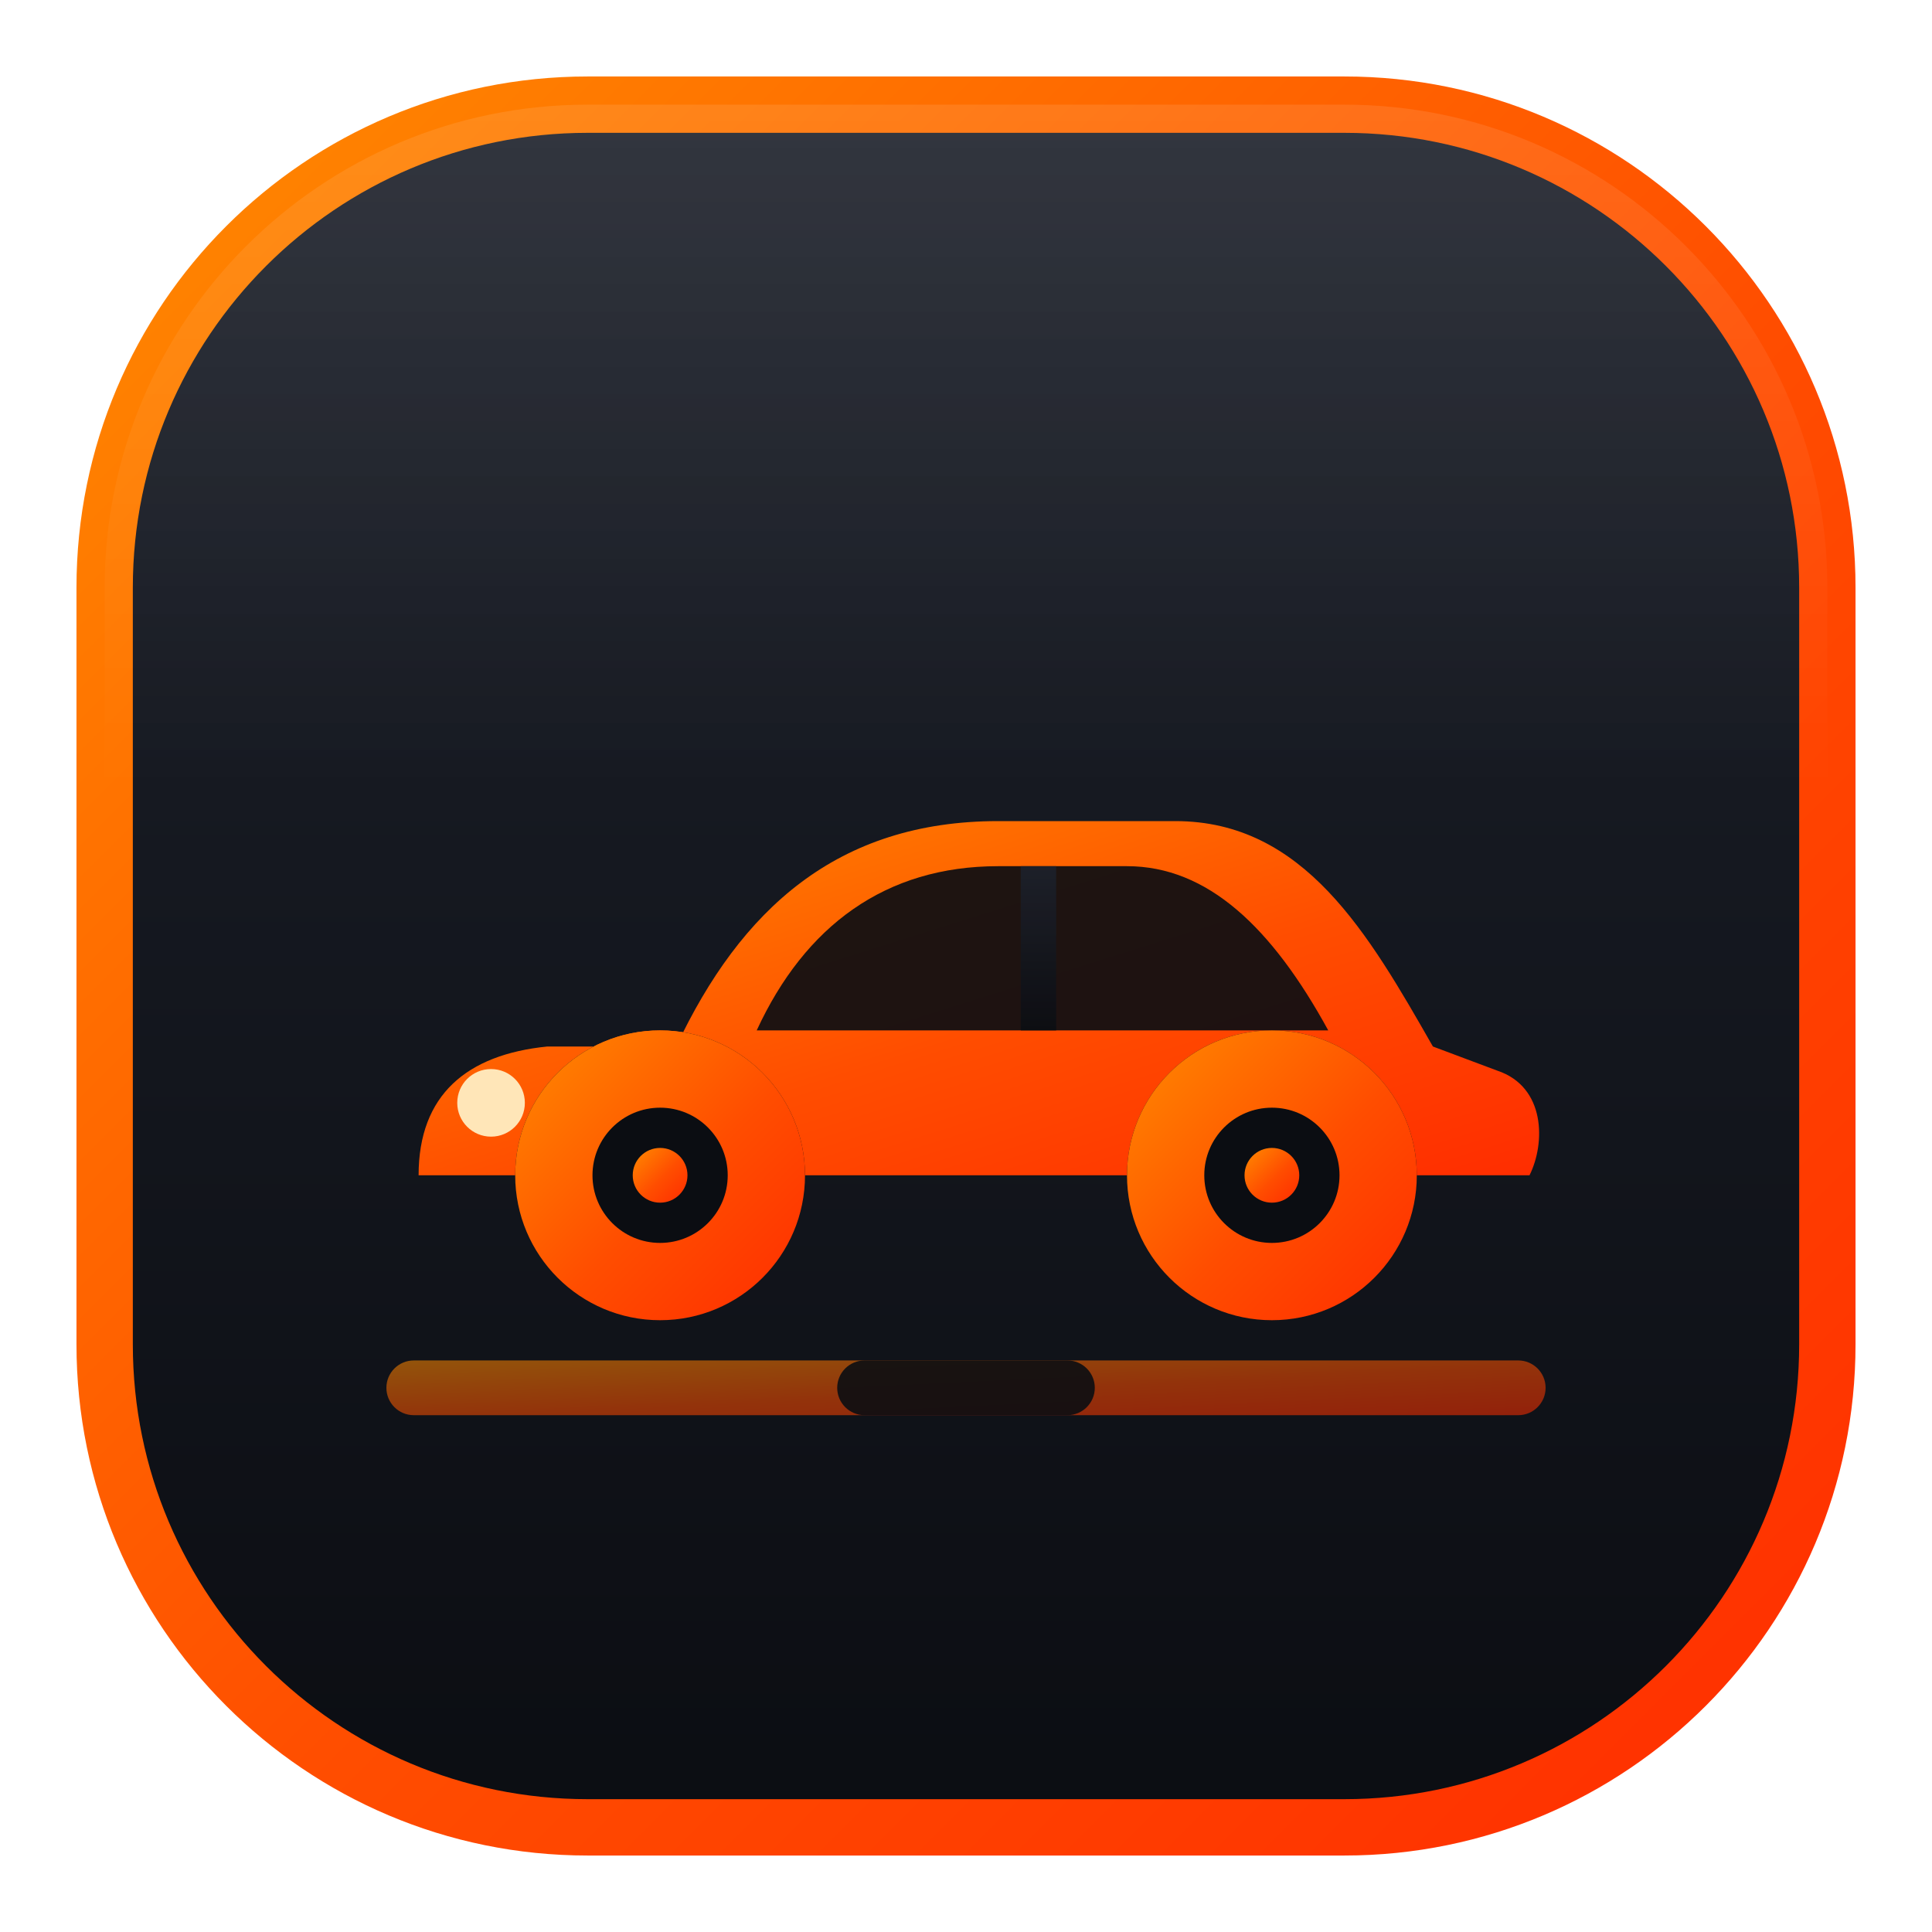
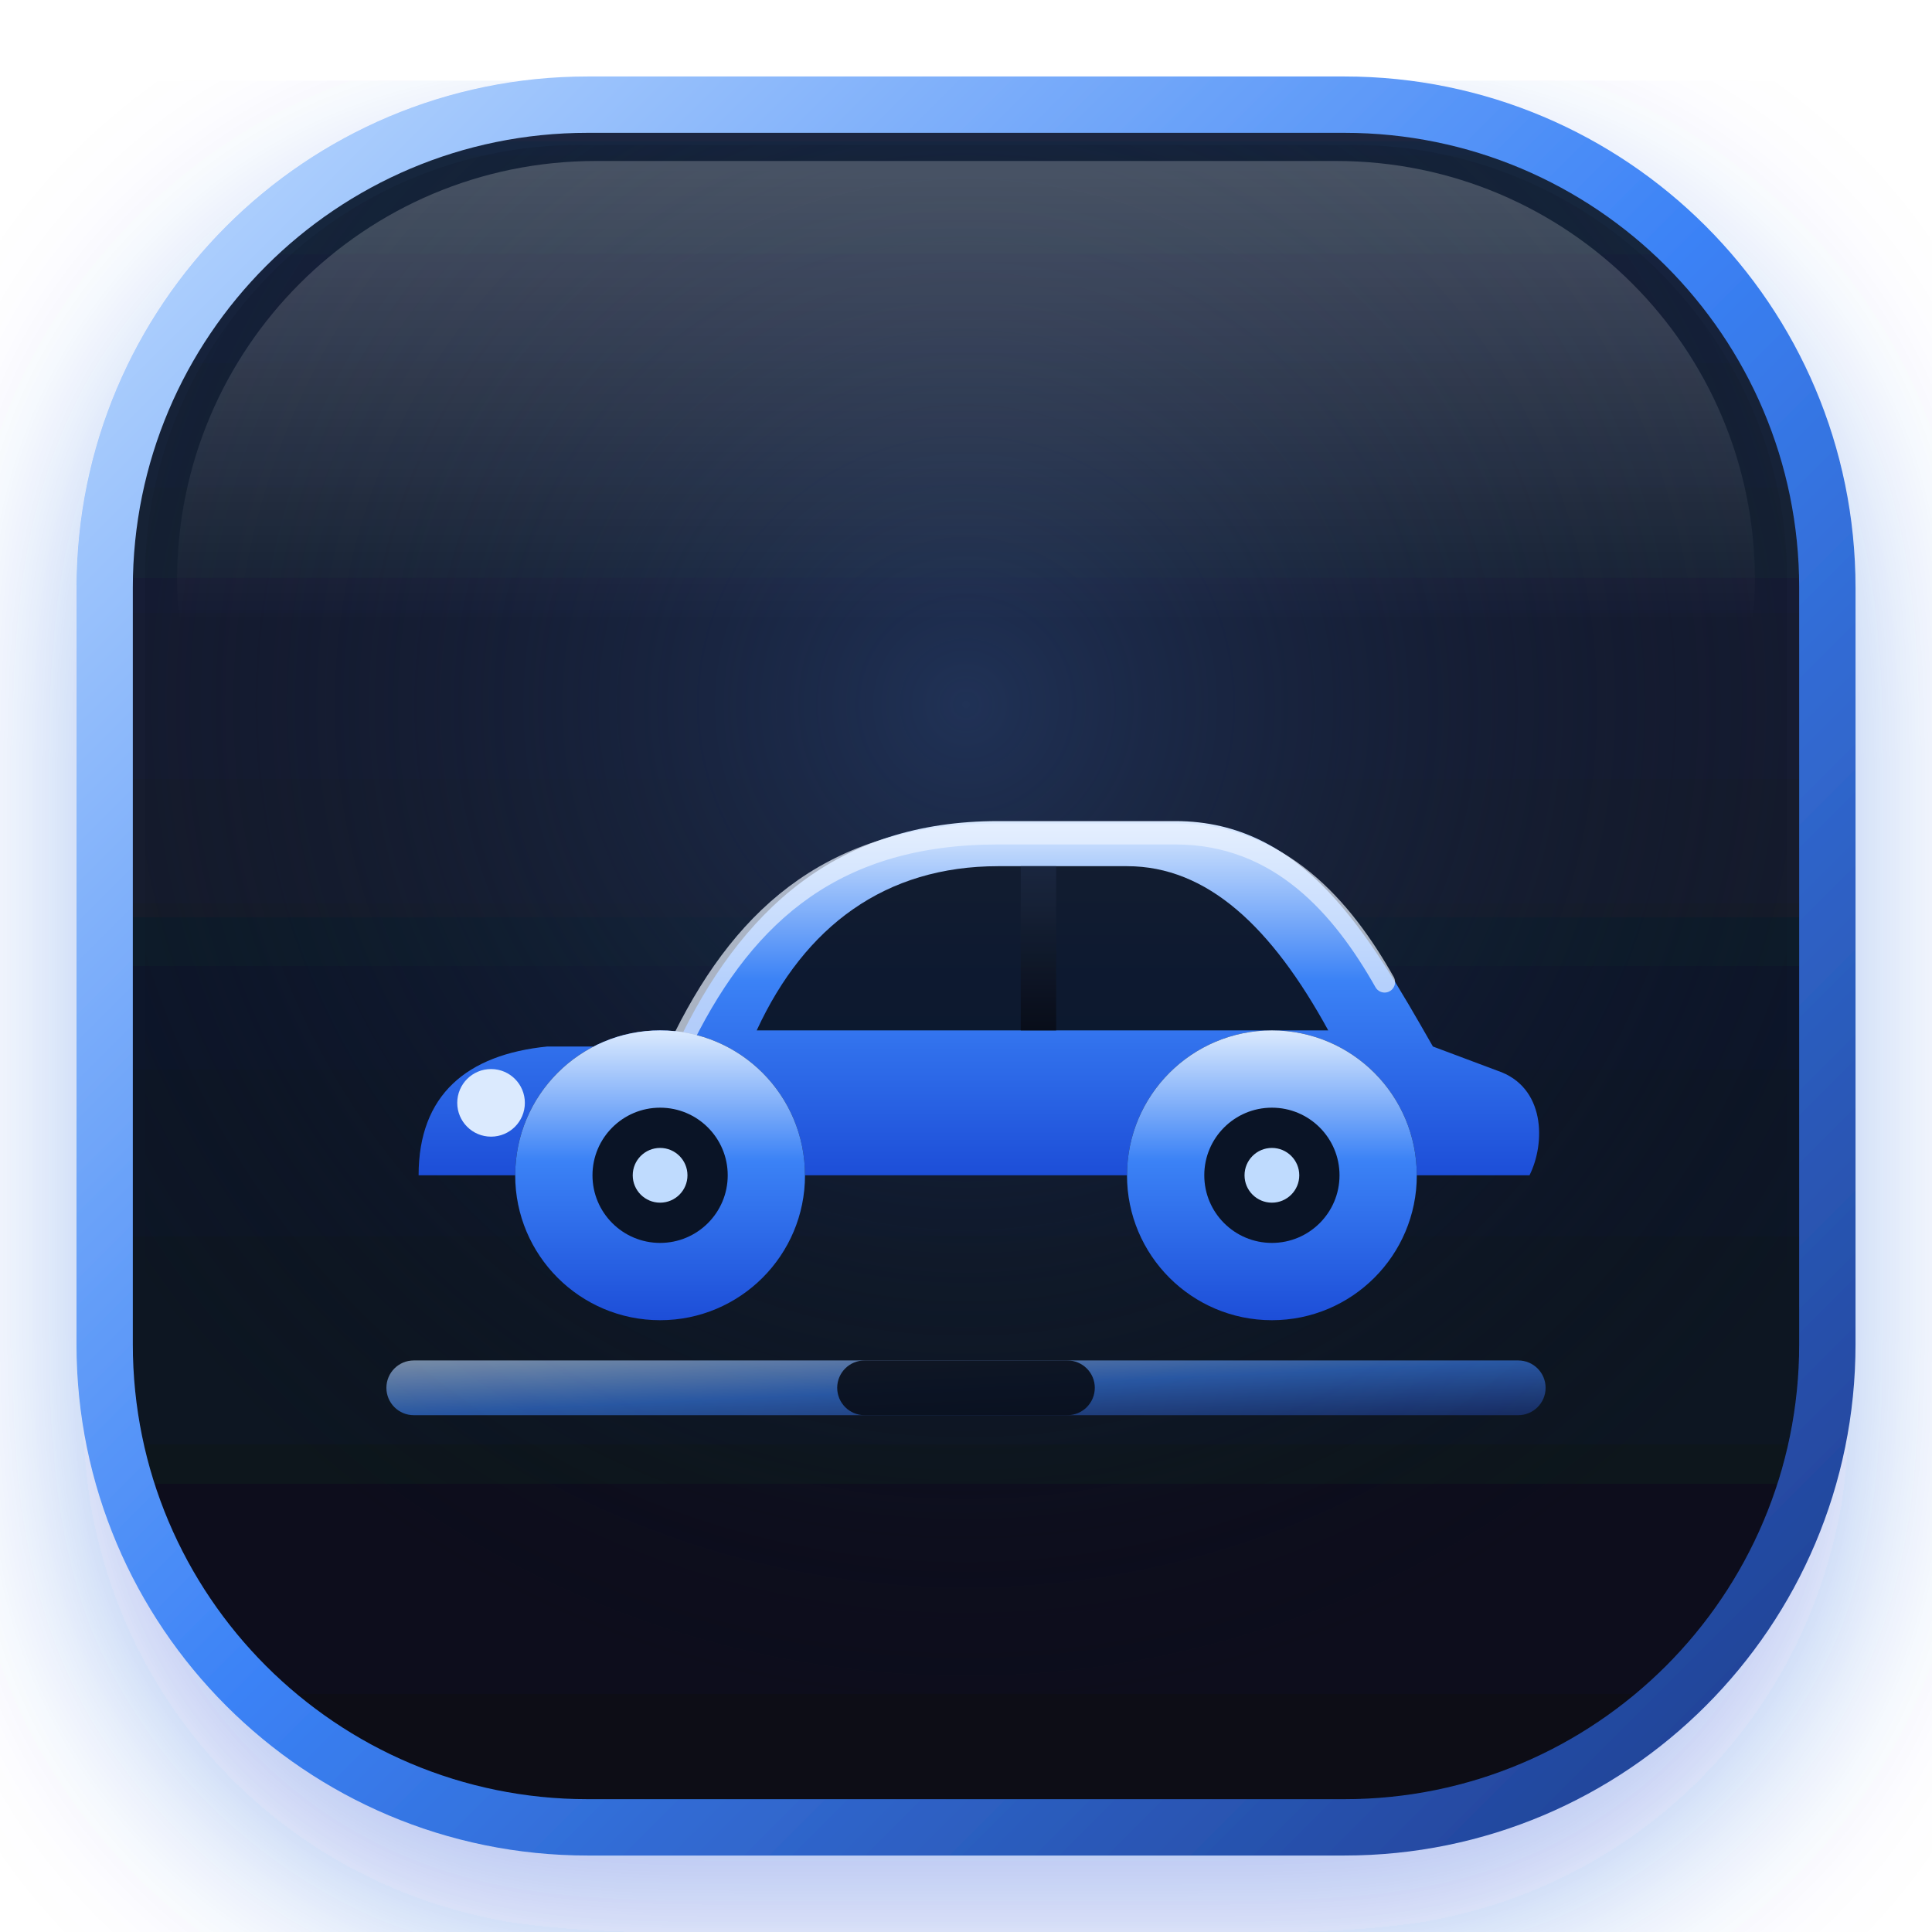
<svg xmlns="http://www.w3.org/2000/svg" viewBox="0 0 120 120" role="img" aria-label="Dimasi Automobile Emblem">
  <defs>
-     <linearGradient id="emGrad" x1="0" y1="0" x2="1" y2="1">
-       <stop offset="0" stop-color="#ff8a00" />
-       <stop offset=".55" stop-color="#ff4d00" />
-       <stop offset="1" stop-color="#ff2d00" />
+     <linearGradient id="emRim" x1="0" y1="0" x2="1" y2="1">
+       <stop offset="0" stop-color="#bfdbfe" />
+       <stop offset=".5" stop-color="#3b82f6" />
+       <stop offset="1" stop-color="#1e3a8a" />
    </linearGradient>
    <linearGradient id="emBody" x1="0" y1="0" x2="0" y2="1">
-       <stop offset="0" stop-color="#1d212b" />
-       <stop offset="1" stop-color="#0b0d12" />
+       <stop offset="0" stop-color="#1a2740" />
+       <stop offset="1" stop-color="#080c16" />
    </linearGradient>
-     <linearGradient id="emShine" x1="0" y1="0" x2="0" y2="1">
-       <stop offset="0" stop-color="#ffffff" stop-opacity=".10" />
-       <stop offset=".4" stop-color="#ffffff" stop-opacity="0" />
+     <linearGradient id="emCar" x1="0" y1="0" x2="0" y2="1">
+       <stop offset="0" stop-color="#dbeafe" />
+       <stop offset=".45" stop-color="#3b82f6" />
+       <stop offset="1" stop-color="#1d4ed8" />
    </linearGradient>
+     <linearGradient id="emGloss" x1="0" y1="0" x2="0" y2="1">
+       <stop offset="0" stop-color="#ffffff" stop-opacity=".22" />
+       <stop offset=".55" stop-color="#ffffff" stop-opacity="0" />
+     </linearGradient>
+     <radialGradient id="emInner" cx="50%" cy="34%" r="62%">
+       <stop offset="0" stop-color="#21345a" stop-opacity=".9" />
+       <stop offset="1" stop-color="#080c16" stop-opacity="0" />
+     </radialGradient>
+     <filter id="emShadow" x="-30%" y="-30%" width="160%" height="170%">
+       <feDropShadow dx="0" dy="5" stdDeviation="6" flood-color="#1d4ed8" flood-opacity=".35" />
+     </filter>
  </defs>
-   <rect x="6.5" y="6.5" width="107" height="107" rx="30" fill="url(#emBody)" stroke="url(#emGrad)" stroke-width="3.5" />
-   <rect x="6.5" y="6.5" width="107" height="107" rx="30" fill="url(#emShine)" />
-   <rect x="24" y="84.5" width="72" height="3.4" rx="1.7" fill="url(#emGrad)" opacity=".55" />
-   <rect x="52" y="84.5" width="16" height="3.4" rx="1.7" fill="#0b0d12" opacity=".9" />
-   <path d="M26,73 C26,68 29,65.5 34,65 L42,65            C46,56.5 52,51 62,51 L73,51            C81,51 85,58 89,65 L93,66.5            C96,67.5 96,71 95,73 L88,73            A9 9 0 0 0 70,73 L50,73            A9 9 0 0 0 32,73 Z" fill="url(#emGrad)" />
-   <path d="M47,64 C50,57.5 55,53.8 62,53.8 L70,53.8 C75,53.8 79,57.6 82.5,64 Z" fill="#0b0d12" opacity=".92" />
+   <g filter="url(#emShadow)">
+     <rect x="6.5" y="6.5" width="107" height="107" rx="30" fill="url(#emBody)" stroke="url(#emRim)" stroke-width="3.5" />
+   </g>
+   <rect x="9" y="9" width="102" height="102" rx="27" fill="url(#emInner)" />
+   <rect x="11" y="10" width="98" height="52" rx="26" fill="url(#emGloss)" />
+   <rect x="24" y="84.5" width="72" height="3.4" rx="1.7" fill="url(#emRim)" opacity=".6" />
+   <rect x="52" y="84.5" width="16" height="3.4" rx="1.7" fill="#080c16" opacity=".9" />
+   <path d="M26,73 C26,68 29,65.5 34,65 L42,65            C46,56.5 52,51 62,51 L73,51            C81,51 85,58 89,65 L93,66.5            C96,67.5 96,71 95,73 L88,73            A9 9 0 0 0 70,73 L50,73            A9 9 0 0 0 32,73 Z" fill="url(#emCar)" />
+   <path d="M42.5,64.4 C46.4,56.6 52,51.8 62,51.8 L73,51.8 C79.5,51.8 83.4,56.4 86,61" fill="none" stroke="#eaf2ff" stroke-opacity=".7" stroke-width="1.3" stroke-linecap="round" />
+   <path d="M47,64 C50,57.5 55,53.8 62,53.8 L70,53.8 C75,53.8 79,57.6 82.5,64 Z" fill="#0a1426" opacity=".95" />
  <rect x="63.4" y="53.8" width="2.2" height="10.2" fill="url(#emBody)" opacity=".9" />
-   <circle cx="30.5" cy="68.5" r="2.1" fill="#ffe6b8" />
+   <circle cx="30.5" cy="68.5" r="2.1" fill="#dbeafe" />
  <g>
-     <circle cx="41" cy="73" r="9" fill="url(#emGrad)" />
-     <circle cx="41" cy="73" r="4.2" fill="#0b0d12" />
-     <circle cx="41" cy="73" r="1.7" fill="url(#emGrad)" />
+     <circle cx="41" cy="73" r="9" fill="url(#emCar)" />
+     <circle cx="41" cy="73" r="4.2" fill="#0a1426" />
+     <circle cx="41" cy="73" r="1.7" fill="#bfdbfe" />
  </g>
  <g>
-     <circle cx="79" cy="73" r="9" fill="url(#emGrad)" />
-     <circle cx="79" cy="73" r="4.2" fill="#0b0d12" />
-     <circle cx="79" cy="73" r="1.7" fill="url(#emGrad)" />
+     <circle cx="79" cy="73" r="9" fill="url(#emCar)" />
+     <circle cx="79" cy="73" r="4.2" fill="#0a1426" />
+     <circle cx="79" cy="73" r="1.7" fill="#bfdbfe" />
  </g>
</svg>
